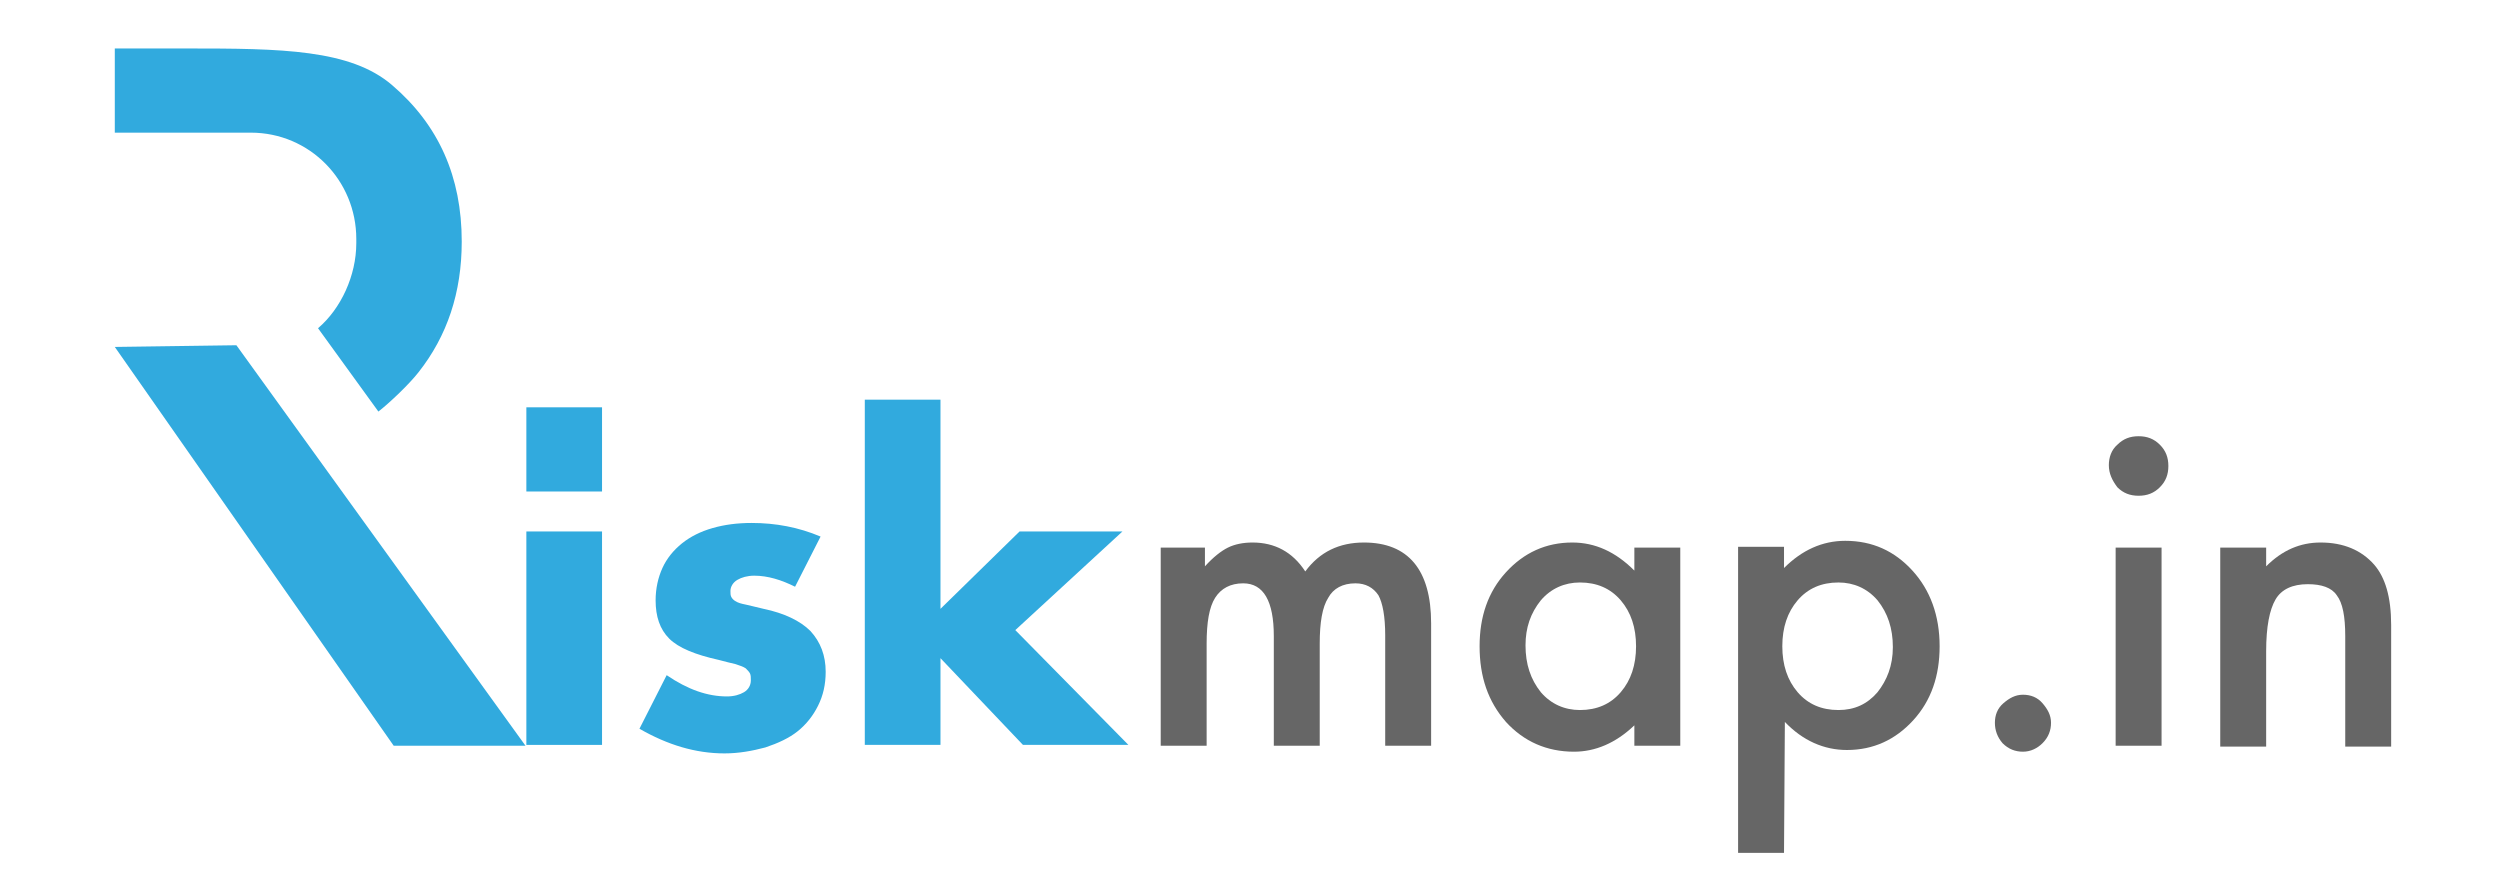
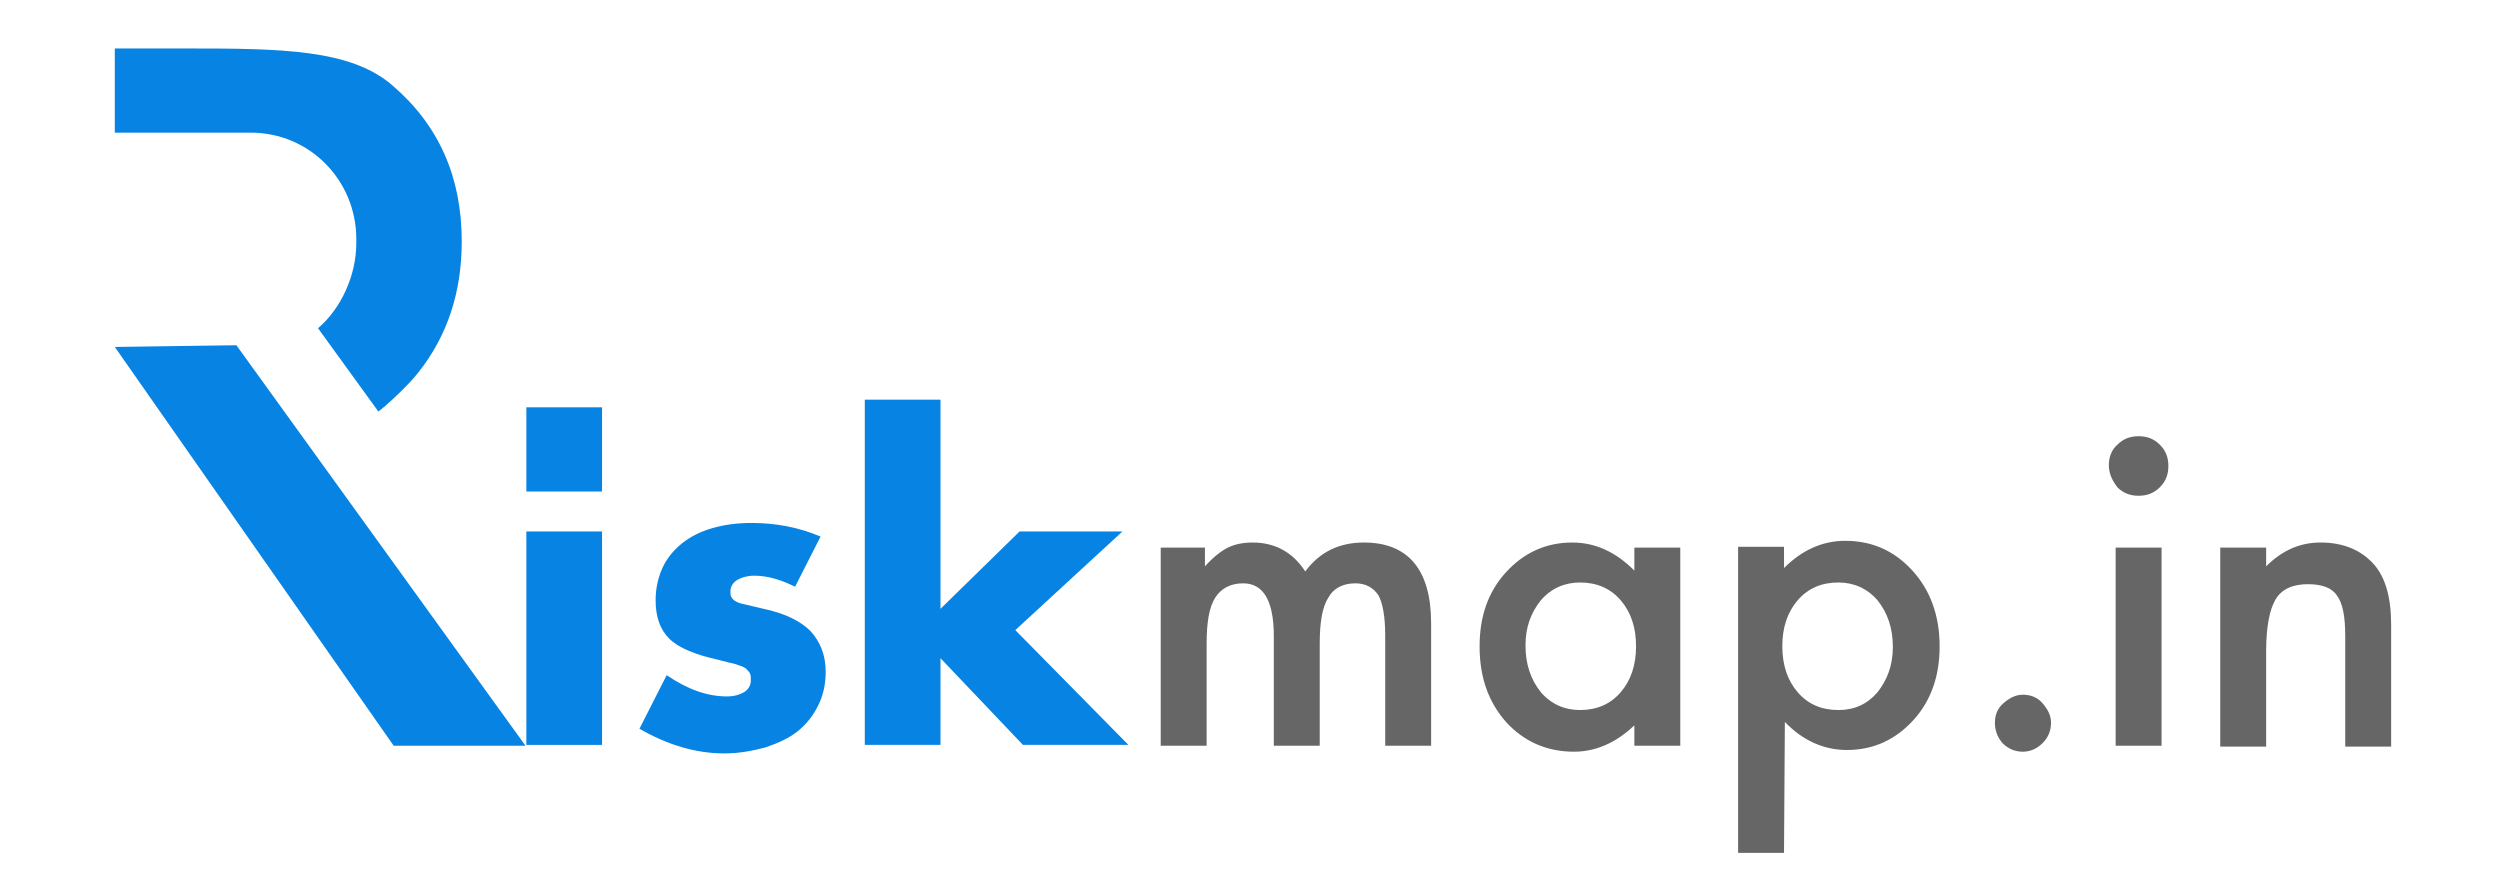
<svg xmlns="http://www.w3.org/2000/svg" version="1.1" id="Layer_1" x="0px" y="0px" viewBox="0 0 294 105" style="enable-background:new 0 0 294 105;" xml:space="preserve">
  <style type="text/css">
- 	.st0{fill:#31AADE;}
+ 	.st0{fill:#0683E3;}
	.st1{fill:#666666;}
</style>
  <polygon class="st0" points="27.8,40.6 61.8,87.7 46.3,87.7 13.5,40.8 " />
  <path class="st0" d="M37.4,38.6c2.7-2.3,4.5-6.2,4.5-10v-0.5c0-6.9-5.5-12.5-12.4-12.5h-16V5.7H22c11.1,0,19.2,0.1,24.1,4.3  c5.5,4.7,8.2,10.8,8.2,18.4c0,6-1.7,11.1-5.1,15.4c-1.1,1.4-3.3,3.5-4.7,4.6L37.4,38.6z" />
  <path class="st0" d="M70.8,62.5v25.1h-8.9V62.5H70.8z M70.8,47.9v9.9h-8.9v-9.9H70.8z" />
  <path class="st0" d="M93.5,69c-1.6-0.8-3.2-1.3-4.8-1.3c-0.8,0-1.5,0.2-2,0.5s-0.8,0.8-0.8,1.3c0,0.3,0,0.5,0.1,0.7s0.3,0.4,0.5,0.5  c0.3,0.2,0.7,0.3,1.2,0.4s1.2,0.3,2.1,0.5c2.4,0.5,4.3,1.4,5.5,2.6c1.2,1.3,1.8,2.9,1.8,4.8c0,1.5-0.3,2.8-0.9,4s-1.4,2.2-2.4,3  s-2.3,1.4-3.8,1.9c-1.5,0.4-3.1,0.7-4.8,0.7c-3.4,0-6.7-1-10-2.9l3.2-6.3c2.5,1.7,4.8,2.5,7.1,2.5c0.8,0,1.5-0.2,2-0.5  s0.8-0.8,0.8-1.4c0-0.3,0-0.6-0.1-0.8c-0.1-0.2-0.3-0.4-0.5-0.6c-0.3-0.2-0.6-0.3-1.2-0.5c-0.5-0.1-1.2-0.3-2-0.5  c-2.7-0.6-4.7-1.4-5.8-2.5c-1.1-1.1-1.6-2.6-1.6-4.5c0-1.4,0.3-2.7,0.8-3.8c0.5-1.1,1.3-2.1,2.3-2.9c1-0.8,2.2-1.4,3.6-1.8  s2.9-0.6,4.6-0.6c2.8,0,5.5,0.5,8.1,1.6L93.5,69z" />
  <path class="st0" d="M110.6,47v24.6l9.3-9.1H132l-12.6,11.6l13.3,13.5h-12.4l-9.7-10.2v10.2h-8.9V47H110.6z" />
  <path class="st1" d="M136.3,64.4h5.4v2.2c1-1.1,1.9-1.8,2.7-2.2c0.8-0.4,1.8-0.6,2.9-0.6c2.6,0,4.7,1.1,6.2,3.4  c1.7-2.3,4-3.4,6.9-3.4c5.2,0,7.9,3.2,7.9,9.5v14.4h-5.4v-13c0-2.2-0.3-3.8-0.8-4.7c-0.6-0.9-1.5-1.4-2.7-1.4  c-1.5,0-2.6,0.6-3.2,1.7c-0.7,1.1-1,2.9-1,5.4v12h-5.4V74.8c0-4.1-1.2-6.2-3.6-6.2c-1.5,0-2.6,0.6-3.3,1.7s-1,2.9-1,5.4v12h-5.4  V64.4H136.3z" />
  <path class="st1" d="M192.2,64.4h5.4v23.3h-5.4v-2.4c-2.2,2.1-4.6,3.1-7.1,3.1c-3.2,0-5.9-1.2-8-3.5c-2.1-2.4-3.1-5.3-3.1-8.9  c0-3.5,1-6.4,3.1-8.7s4.7-3.5,7.8-3.5c2.7,0,5.1,1.1,7.3,3.3V64.4z M179.4,75.9c0,2.2,0.6,4,1.8,5.5c1.2,1.4,2.8,2.1,4.6,2.1  c2,0,3.6-0.7,4.8-2.1s1.8-3.2,1.8-5.4c0-2.2-0.6-4-1.8-5.4s-2.8-2.1-4.8-2.1c-1.8,0-3.4,0.7-4.6,2.1C180,72.1,179.4,73.8,179.4,75.9  z" />
  <path class="st1" d="M209.8,100.3h-5.4v-36h5.4v2.5c2.1-2.1,4.5-3.2,7.2-3.2c3.2,0,5.8,1.2,7.9,3.5c2.1,2.3,3.2,5.3,3.2,8.9  c0,3.5-1,6.4-3.1,8.7c-2.1,2.3-4.7,3.5-7.8,3.5c-2.7,0-5.2-1.1-7.3-3.3L209.8,100.3L209.8,100.3z M222.6,76.1c0-2.2-0.6-4-1.8-5.5  c-1.2-1.4-2.8-2.1-4.6-2.1c-2,0-3.6,0.7-4.8,2.1s-1.8,3.2-1.8,5.4c0,2.2,0.6,4,1.8,5.4s2.8,2.1,4.8,2.1c1.9,0,3.4-0.7,4.6-2.1  C221.9,80,222.6,78.3,222.6,76.1z" />
  <path class="st1" d="M234.6,85c0-0.9,0.3-1.7,1-2.3s1.4-1,2.3-1c0.9,0,1.7,0.3,2.3,1s1,1.4,1,2.3s-0.3,1.7-1,2.4  c-0.6,0.6-1.4,1-2.3,1c-0.9,0-1.7-0.3-2.4-1C234.9,86.7,234.6,85.9,234.6,85z" />
  <path class="st1" d="M248,54.7c0-0.9,0.3-1.8,1-2.4c0.7-0.7,1.5-1,2.5-1s1.8,0.3,2.5,1s1,1.5,1,2.5s-0.3,1.8-1,2.5s-1.5,1-2.5,1  s-1.8-0.3-2.5-1C248.4,56.5,248,55.7,248,54.7z M254.2,64.4v23.3h-5.4V64.4H254.2z" />
  <path class="st1" d="M261.1,64.4h5.4v2.2c1.9-1.9,4-2.8,6.4-2.8c2.7,0,4.8,0.9,6.3,2.6c1.3,1.5,2,3.8,2,7.1v14.3h-5.4v-13  c0-2.3-0.3-3.9-1-4.8c-0.6-0.9-1.8-1.3-3.4-1.3c-1.8,0-3.1,0.6-3.8,1.8c-0.7,1.2-1.1,3.2-1.1,6.1v11.2h-5.4V64.4z" />
  <path class="st0" d="M27.8,40.6" />
</svg>
